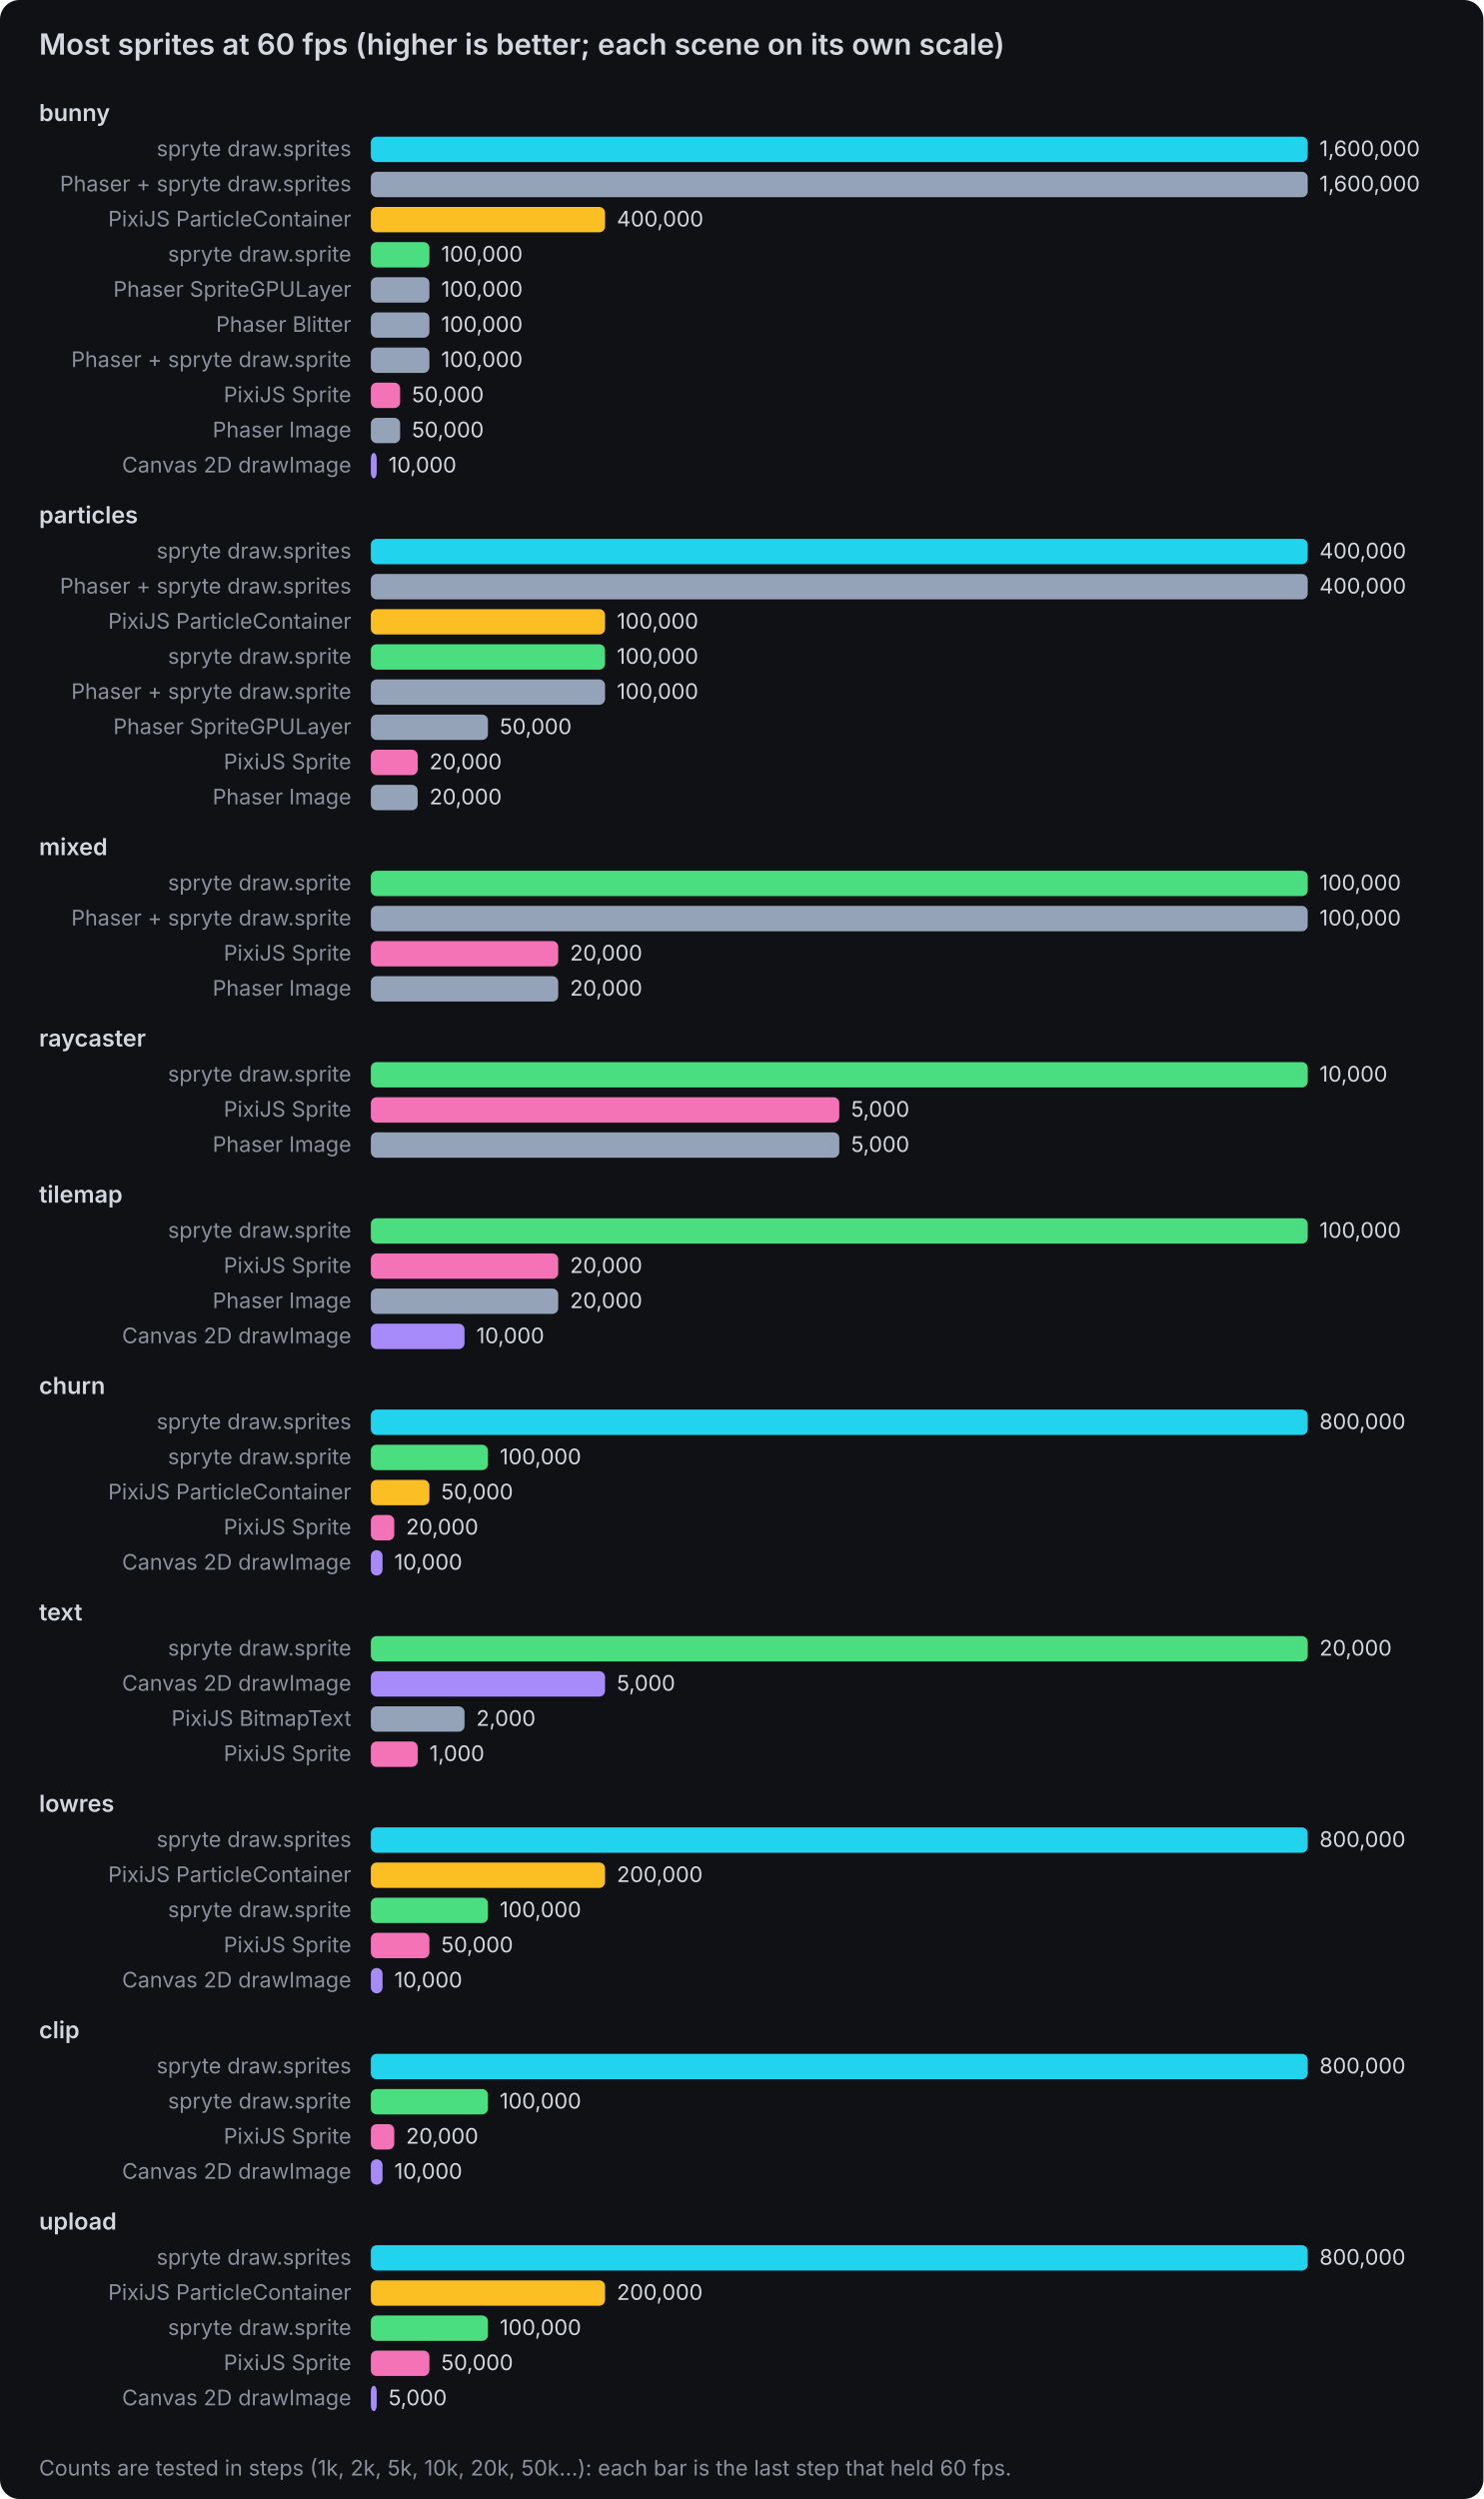
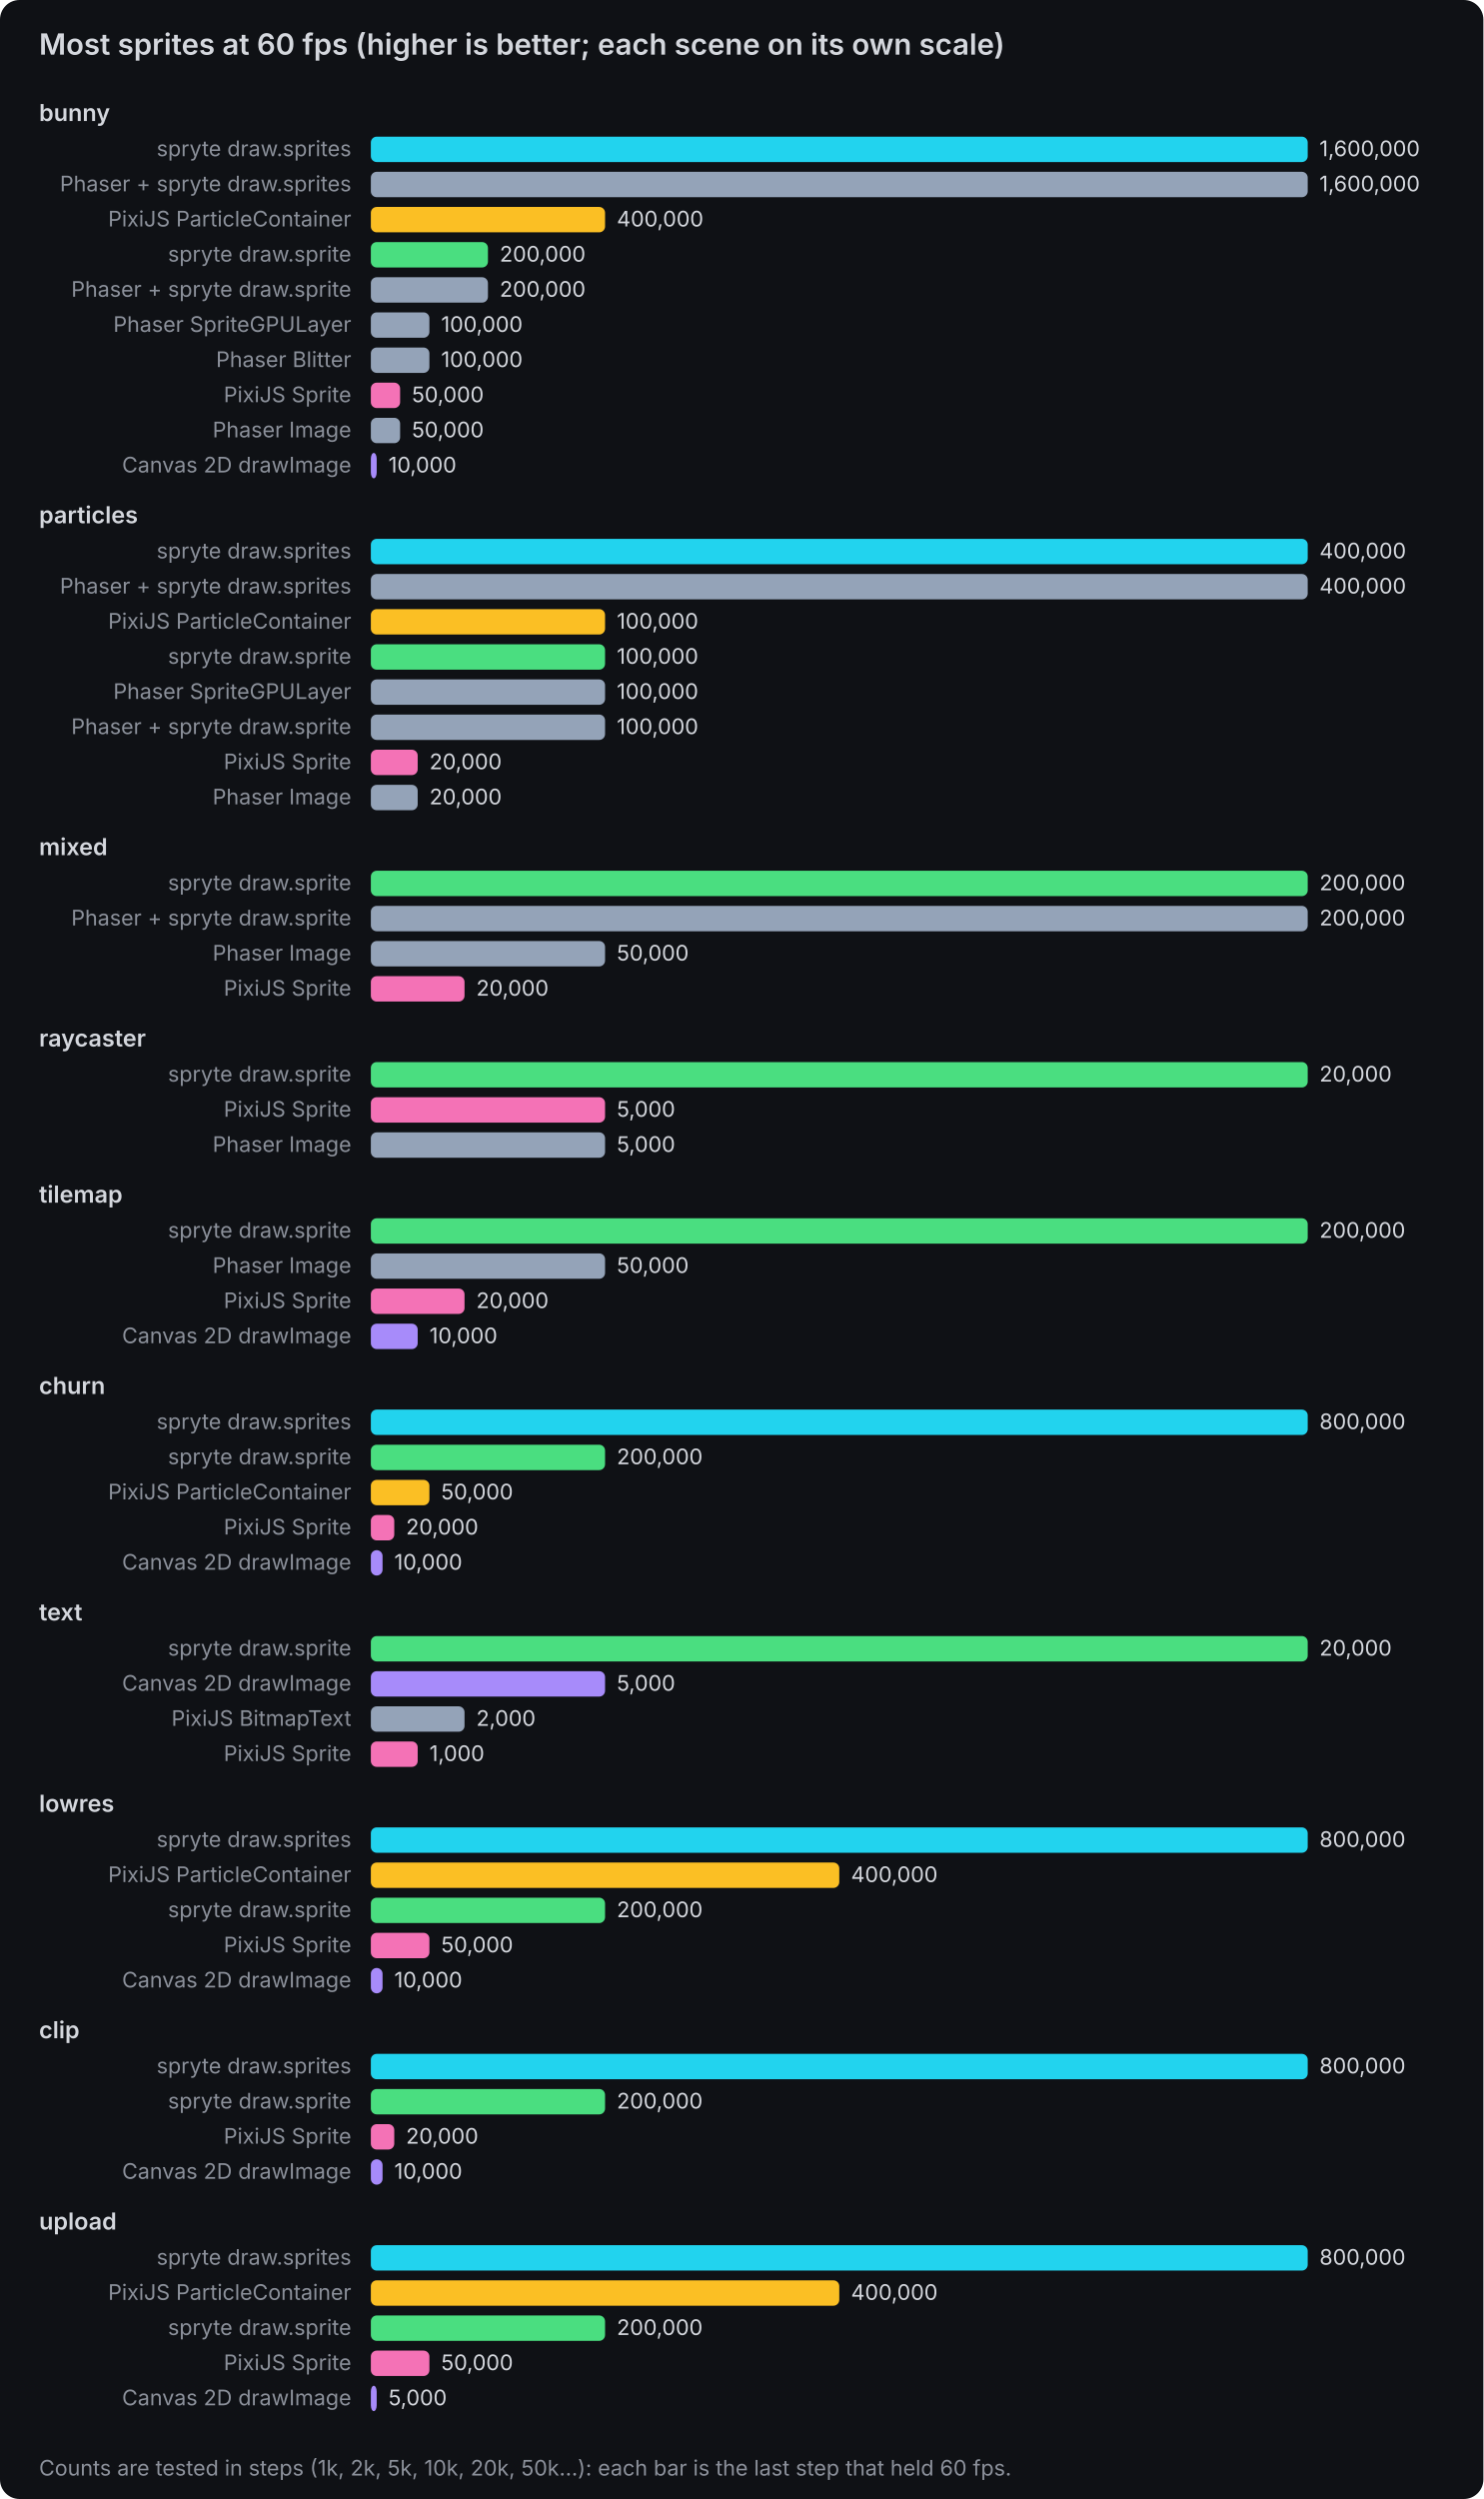
<svg xmlns="http://www.w3.org/2000/svg" viewBox="0 0 760 1280" width="760" height="1280" font-family="ui-sans-serif, system-ui, -apple-system, Segoe UI, sans-serif" role="img" aria-label="Most sprites at 60 fps">
  <rect width="760" height="1280" rx="10" fill="#0f1115" />
  <text x="20" y="28" fill="#d4d7dd" font-size="15" font-weight="600">Most sprites at 60 fps (higher is better; each scene on its own scale)</text>
  <text x="20" y="62" fill="#d4d7dd" font-size="12" font-weight="600">bunny</text>
  <text x="180" y="80" fill="#8b909a" font-size="11" text-anchor="end">spryte draw.sprites</text>
  <rect x="190" y="70" width="480" height="13" rx="3" fill="#22d3ee" />
  <text x="676" y="80" fill="#d4d7dd" font-size="11">1,600,000</text>
  <text x="180" y="98" fill="#8b909a" font-size="11" text-anchor="end">Phaser + spryte draw.sprites</text>
  <rect x="190" y="88" width="480" height="13" rx="3" fill="#94a3b8" />
  <text x="676" y="98" fill="#d4d7dd" font-size="11">1,600,000</text>
  <text x="180" y="116" fill="#8b909a" font-size="11" text-anchor="end">PixiJS ParticleContainer</text>
  <rect x="190" y="106" width="120" height="13" rx="3" fill="#fbbf24" />
  <text x="316" y="116" fill="#d4d7dd" font-size="11">400,000</text>
  <text x="180" y="134" fill="#8b909a" font-size="11" text-anchor="end">spryte draw.sprite</text>
-   <rect x="190" y="124" width="30" height="13" rx="3" fill="#4ade80" />
-   <text x="226" y="134" fill="#d4d7dd" font-size="11">100,000</text>
-   <text x="180" y="152" fill="#8b909a" font-size="11" text-anchor="end">Phaser SpriteGPULayer</text>
-   <rect x="190" y="142" width="30" height="13" rx="3" fill="#94a3b8" />
-   <text x="226" y="152" fill="#d4d7dd" font-size="11">100,000</text>
-   <text x="180" y="170" fill="#8b909a" font-size="11" text-anchor="end">Phaser Blitter</text>
+   <rect x="190" y="124" width="60" height="13" rx="3" fill="#4ade80" />
+   <text x="256" y="134" fill="#d4d7dd" font-size="11">200,000</text>
+   <text x="180" y="152" fill="#8b909a" font-size="11" text-anchor="end">Phaser + spryte draw.sprite</text>
+   <rect x="190" y="142" width="60" height="13" rx="3" fill="#94a3b8" />
+   <text x="256" y="152" fill="#d4d7dd" font-size="11">200,000</text>
+   <text x="180" y="170" fill="#8b909a" font-size="11" text-anchor="end">Phaser SpriteGPULayer</text>
  <rect x="190" y="160" width="30" height="13" rx="3" fill="#94a3b8" />
  <text x="226" y="170" fill="#d4d7dd" font-size="11">100,000</text>
-   <text x="180" y="188" fill="#8b909a" font-size="11" text-anchor="end">Phaser + spryte draw.sprite</text>
+   <text x="180" y="188" fill="#8b909a" font-size="11" text-anchor="end">Phaser Blitter</text>
  <rect x="190" y="178" width="30" height="13" rx="3" fill="#94a3b8" />
  <text x="226" y="188" fill="#d4d7dd" font-size="11">100,000</text>
  <text x="180" y="206" fill="#8b909a" font-size="11" text-anchor="end">PixiJS Sprite</text>
  <rect x="190" y="196" width="15" height="13" rx="3" fill="#f472b6" />
  <text x="211" y="206" fill="#d4d7dd" font-size="11">50,000</text>
  <text x="180" y="224" fill="#8b909a" font-size="11" text-anchor="end">Phaser Image</text>
  <rect x="190" y="214" width="15" height="13" rx="3" fill="#94a3b8" />
  <text x="211" y="224" fill="#d4d7dd" font-size="11">50,000</text>
  <text x="180" y="242" fill="#8b909a" font-size="11" text-anchor="end">Canvas 2D drawImage</text>
  <rect x="190" y="232" width="3" height="13" rx="3" fill="#a78bfa" />
  <text x="199" y="242" fill="#d4d7dd" font-size="11">10,000</text>
  <text x="20" y="268" fill="#d4d7dd" font-size="12" font-weight="600">particles</text>
  <text x="180" y="286" fill="#8b909a" font-size="11" text-anchor="end">spryte draw.sprites</text>
  <rect x="190" y="276" width="480" height="13" rx="3" fill="#22d3ee" />
  <text x="676" y="286" fill="#d4d7dd" font-size="11">400,000</text>
  <text x="180" y="304" fill="#8b909a" font-size="11" text-anchor="end">Phaser + spryte draw.sprites</text>
  <rect x="190" y="294" width="480" height="13" rx="3" fill="#94a3b8" />
  <text x="676" y="304" fill="#d4d7dd" font-size="11">400,000</text>
  <text x="180" y="322" fill="#8b909a" font-size="11" text-anchor="end">PixiJS ParticleContainer</text>
  <rect x="190" y="312" width="120" height="13" rx="3" fill="#fbbf24" />
  <text x="316" y="322" fill="#d4d7dd" font-size="11">100,000</text>
  <text x="180" y="340" fill="#8b909a" font-size="11" text-anchor="end">spryte draw.sprite</text>
  <rect x="190" y="330" width="120" height="13" rx="3" fill="#4ade80" />
  <text x="316" y="340" fill="#d4d7dd" font-size="11">100,000</text>
-   <text x="180" y="358" fill="#8b909a" font-size="11" text-anchor="end">Phaser + spryte draw.sprite</text>
+   <text x="180" y="358" fill="#8b909a" font-size="11" text-anchor="end">Phaser SpriteGPULayer</text>
  <rect x="190" y="348" width="120" height="13" rx="3" fill="#94a3b8" />
  <text x="316" y="358" fill="#d4d7dd" font-size="11">100,000</text>
-   <text x="180" y="376" fill="#8b909a" font-size="11" text-anchor="end">Phaser SpriteGPULayer</text>
-   <rect x="190" y="366" width="60" height="13" rx="3" fill="#94a3b8" />
-   <text x="256" y="376" fill="#d4d7dd" font-size="11">50,000</text>
+   <text x="180" y="376" fill="#8b909a" font-size="11" text-anchor="end">Phaser + spryte draw.sprite</text>
+   <rect x="190" y="366" width="120" height="13" rx="3" fill="#94a3b8" />
+   <text x="316" y="376" fill="#d4d7dd" font-size="11">100,000</text>
  <text x="180" y="394" fill="#8b909a" font-size="11" text-anchor="end">PixiJS Sprite</text>
  <rect x="190" y="384" width="24" height="13" rx="3" fill="#f472b6" />
  <text x="220" y="394" fill="#d4d7dd" font-size="11">20,000</text>
  <text x="180" y="412" fill="#8b909a" font-size="11" text-anchor="end">Phaser Image</text>
  <rect x="190" y="402" width="24" height="13" rx="3" fill="#94a3b8" />
  <text x="220" y="412" fill="#d4d7dd" font-size="11">20,000</text>
  <text x="20" y="438" fill="#d4d7dd" font-size="12" font-weight="600">mixed</text>
  <text x="180" y="456" fill="#8b909a" font-size="11" text-anchor="end">spryte draw.sprite</text>
  <rect x="190" y="446" width="480" height="13" rx="3" fill="#4ade80" />
-   <text x="676" y="456" fill="#d4d7dd" font-size="11">100,000</text>
+   <text x="676" y="456" fill="#d4d7dd" font-size="11">200,000</text>
  <text x="180" y="474" fill="#8b909a" font-size="11" text-anchor="end">Phaser + spryte draw.sprite</text>
  <rect x="190" y="464" width="480" height="13" rx="3" fill="#94a3b8" />
-   <text x="676" y="474" fill="#d4d7dd" font-size="11">100,000</text>
-   <text x="180" y="492" fill="#8b909a" font-size="11" text-anchor="end">PixiJS Sprite</text>
-   <rect x="190" y="482" width="96" height="13" rx="3" fill="#f472b6" />
-   <text x="292" y="492" fill="#d4d7dd" font-size="11">20,000</text>
-   <text x="180" y="510" fill="#8b909a" font-size="11" text-anchor="end">Phaser Image</text>
-   <rect x="190" y="500" width="96" height="13" rx="3" fill="#94a3b8" />
-   <text x="292" y="510" fill="#d4d7dd" font-size="11">20,000</text>
+   <text x="676" y="474" fill="#d4d7dd" font-size="11">200,000</text>
+   <text x="180" y="492" fill="#8b909a" font-size="11" text-anchor="end">Phaser Image</text>
+   <rect x="190" y="482" width="120" height="13" rx="3" fill="#94a3b8" />
+   <text x="316" y="492" fill="#d4d7dd" font-size="11">50,000</text>
+   <text x="180" y="510" fill="#8b909a" font-size="11" text-anchor="end">PixiJS Sprite</text>
+   <rect x="190" y="500" width="48" height="13" rx="3" fill="#f472b6" />
+   <text x="244" y="510" fill="#d4d7dd" font-size="11">20,000</text>
  <text x="20" y="536" fill="#d4d7dd" font-size="12" font-weight="600">raycaster</text>
  <text x="180" y="554" fill="#8b909a" font-size="11" text-anchor="end">spryte draw.sprite</text>
  <rect x="190" y="544" width="480" height="13" rx="3" fill="#4ade80" />
-   <text x="676" y="554" fill="#d4d7dd" font-size="11">10,000</text>
+   <text x="676" y="554" fill="#d4d7dd" font-size="11">20,000</text>
  <text x="180" y="572" fill="#8b909a" font-size="11" text-anchor="end">PixiJS Sprite</text>
-   <rect x="190" y="562" width="240" height="13" rx="3" fill="#f472b6" />
-   <text x="436" y="572" fill="#d4d7dd" font-size="11">5,000</text>
+   <rect x="190" y="562" width="120" height="13" rx="3" fill="#f472b6" />
+   <text x="316" y="572" fill="#d4d7dd" font-size="11">5,000</text>
  <text x="180" y="590" fill="#8b909a" font-size="11" text-anchor="end">Phaser Image</text>
-   <rect x="190" y="580" width="240" height="13" rx="3" fill="#94a3b8" />
-   <text x="436" y="590" fill="#d4d7dd" font-size="11">5,000</text>
+   <rect x="190" y="580" width="120" height="13" rx="3" fill="#94a3b8" />
+   <text x="316" y="590" fill="#d4d7dd" font-size="11">5,000</text>
  <text x="20" y="616" fill="#d4d7dd" font-size="12" font-weight="600">tilemap</text>
  <text x="180" y="634" fill="#8b909a" font-size="11" text-anchor="end">spryte draw.sprite</text>
  <rect x="190" y="624" width="480" height="13" rx="3" fill="#4ade80" />
-   <text x="676" y="634" fill="#d4d7dd" font-size="11">100,000</text>
-   <text x="180" y="652" fill="#8b909a" font-size="11" text-anchor="end">PixiJS Sprite</text>
-   <rect x="190" y="642" width="96" height="13" rx="3" fill="#f472b6" />
-   <text x="292" y="652" fill="#d4d7dd" font-size="11">20,000</text>
-   <text x="180" y="670" fill="#8b909a" font-size="11" text-anchor="end">Phaser Image</text>
-   <rect x="190" y="660" width="96" height="13" rx="3" fill="#94a3b8" />
-   <text x="292" y="670" fill="#d4d7dd" font-size="11">20,000</text>
+   <text x="676" y="634" fill="#d4d7dd" font-size="11">200,000</text>
+   <text x="180" y="652" fill="#8b909a" font-size="11" text-anchor="end">Phaser Image</text>
+   <rect x="190" y="642" width="120" height="13" rx="3" fill="#94a3b8" />
+   <text x="316" y="652" fill="#d4d7dd" font-size="11">50,000</text>
+   <text x="180" y="670" fill="#8b909a" font-size="11" text-anchor="end">PixiJS Sprite</text>
+   <rect x="190" y="660" width="48" height="13" rx="3" fill="#f472b6" />
+   <text x="244" y="670" fill="#d4d7dd" font-size="11">20,000</text>
  <text x="180" y="688" fill="#8b909a" font-size="11" text-anchor="end">Canvas 2D drawImage</text>
-   <rect x="190" y="678" width="48" height="13" rx="3" fill="#a78bfa" />
-   <text x="244" y="688" fill="#d4d7dd" font-size="11">10,000</text>
+   <rect x="190" y="678" width="24" height="13" rx="3" fill="#a78bfa" />
+   <text x="220" y="688" fill="#d4d7dd" font-size="11">10,000</text>
  <text x="20" y="714" fill="#d4d7dd" font-size="12" font-weight="600">churn</text>
  <text x="180" y="732" fill="#8b909a" font-size="11" text-anchor="end">spryte draw.sprites</text>
  <rect x="190" y="722" width="480" height="13" rx="3" fill="#22d3ee" />
  <text x="676" y="732" fill="#d4d7dd" font-size="11">800,000</text>
  <text x="180" y="750" fill="#8b909a" font-size="11" text-anchor="end">spryte draw.sprite</text>
-   <rect x="190" y="740" width="60" height="13" rx="3" fill="#4ade80" />
-   <text x="256" y="750" fill="#d4d7dd" font-size="11">100,000</text>
+   <rect x="190" y="740" width="120" height="13" rx="3" fill="#4ade80" />
+   <text x="316" y="750" fill="#d4d7dd" font-size="11">200,000</text>
  <text x="180" y="768" fill="#8b909a" font-size="11" text-anchor="end">PixiJS ParticleContainer</text>
  <rect x="190" y="758" width="30" height="13" rx="3" fill="#fbbf24" />
  <text x="226" y="768" fill="#d4d7dd" font-size="11">50,000</text>
  <text x="180" y="786" fill="#8b909a" font-size="11" text-anchor="end">PixiJS Sprite</text>
  <rect x="190" y="776" width="12" height="13" rx="3" fill="#f472b6" />
  <text x="208" y="786" fill="#d4d7dd" font-size="11">20,000</text>
  <text x="180" y="804" fill="#8b909a" font-size="11" text-anchor="end">Canvas 2D drawImage</text>
  <rect x="190" y="794" width="6" height="13" rx="3" fill="#a78bfa" />
  <text x="202" y="804" fill="#d4d7dd" font-size="11">10,000</text>
  <text x="20" y="830" fill="#d4d7dd" font-size="12" font-weight="600">text</text>
  <text x="180" y="848" fill="#8b909a" font-size="11" text-anchor="end">spryte draw.sprite</text>
  <rect x="190" y="838" width="480" height="13" rx="3" fill="#4ade80" />
  <text x="676" y="848" fill="#d4d7dd" font-size="11">20,000</text>
  <text x="180" y="866" fill="#8b909a" font-size="11" text-anchor="end">Canvas 2D drawImage</text>
  <rect x="190" y="856" width="120" height="13" rx="3" fill="#a78bfa" />
  <text x="316" y="866" fill="#d4d7dd" font-size="11">5,000</text>
  <text x="180" y="884" fill="#8b909a" font-size="11" text-anchor="end">PixiJS BitmapText</text>
  <rect x="190" y="874" width="48" height="13" rx="3" fill="#94a3b8" />
  <text x="244" y="884" fill="#d4d7dd" font-size="11">2,000</text>
  <text x="180" y="902" fill="#8b909a" font-size="11" text-anchor="end">PixiJS Sprite</text>
  <rect x="190" y="892" width="24" height="13" rx="3" fill="#f472b6" />
  <text x="220" y="902" fill="#d4d7dd" font-size="11">1,000</text>
  <text x="20" y="928" fill="#d4d7dd" font-size="12" font-weight="600">lowres</text>
  <text x="180" y="946" fill="#8b909a" font-size="11" text-anchor="end">spryte draw.sprites</text>
  <rect x="190" y="936" width="480" height="13" rx="3" fill="#22d3ee" />
  <text x="676" y="946" fill="#d4d7dd" font-size="11">800,000</text>
  <text x="180" y="964" fill="#8b909a" font-size="11" text-anchor="end">PixiJS ParticleContainer</text>
-   <rect x="190" y="954" width="120" height="13" rx="3" fill="#fbbf24" />
-   <text x="316" y="964" fill="#d4d7dd" font-size="11">200,000</text>
+   <rect x="190" y="954" width="240" height="13" rx="3" fill="#fbbf24" />
+   <text x="436" y="964" fill="#d4d7dd" font-size="11">400,000</text>
  <text x="180" y="982" fill="#8b909a" font-size="11" text-anchor="end">spryte draw.sprite</text>
-   <rect x="190" y="972" width="60" height="13" rx="3" fill="#4ade80" />
-   <text x="256" y="982" fill="#d4d7dd" font-size="11">100,000</text>
+   <rect x="190" y="972" width="120" height="13" rx="3" fill="#4ade80" />
+   <text x="316" y="982" fill="#d4d7dd" font-size="11">200,000</text>
  <text x="180" y="1000" fill="#8b909a" font-size="11" text-anchor="end">PixiJS Sprite</text>
  <rect x="190" y="990" width="30" height="13" rx="3" fill="#f472b6" />
  <text x="226" y="1000" fill="#d4d7dd" font-size="11">50,000</text>
  <text x="180" y="1018" fill="#8b909a" font-size="11" text-anchor="end">Canvas 2D drawImage</text>
  <rect x="190" y="1008" width="6" height="13" rx="3" fill="#a78bfa" />
  <text x="202" y="1018" fill="#d4d7dd" font-size="11">10,000</text>
  <text x="20" y="1044" fill="#d4d7dd" font-size="12" font-weight="600">clip</text>
  <text x="180" y="1062" fill="#8b909a" font-size="11" text-anchor="end">spryte draw.sprites</text>
  <rect x="190" y="1052" width="480" height="13" rx="3" fill="#22d3ee" />
  <text x="676" y="1062" fill="#d4d7dd" font-size="11">800,000</text>
  <text x="180" y="1080" fill="#8b909a" font-size="11" text-anchor="end">spryte draw.sprite</text>
-   <rect x="190" y="1070" width="60" height="13" rx="3" fill="#4ade80" />
-   <text x="256" y="1080" fill="#d4d7dd" font-size="11">100,000</text>
+   <rect x="190" y="1070" width="120" height="13" rx="3" fill="#4ade80" />
+   <text x="316" y="1080" fill="#d4d7dd" font-size="11">200,000</text>
  <text x="180" y="1098" fill="#8b909a" font-size="11" text-anchor="end">PixiJS Sprite</text>
  <rect x="190" y="1088" width="12" height="13" rx="3" fill="#f472b6" />
  <text x="208" y="1098" fill="#d4d7dd" font-size="11">20,000</text>
  <text x="180" y="1116" fill="#8b909a" font-size="11" text-anchor="end">Canvas 2D drawImage</text>
  <rect x="190" y="1106" width="6" height="13" rx="3" fill="#a78bfa" />
  <text x="202" y="1116" fill="#d4d7dd" font-size="11">10,000</text>
  <text x="20" y="1142" fill="#d4d7dd" font-size="12" font-weight="600">upload</text>
  <text x="180" y="1160" fill="#8b909a" font-size="11" text-anchor="end">spryte draw.sprites</text>
  <rect x="190" y="1150" width="480" height="13" rx="3" fill="#22d3ee" />
  <text x="676" y="1160" fill="#d4d7dd" font-size="11">800,000</text>
  <text x="180" y="1178" fill="#8b909a" font-size="11" text-anchor="end">PixiJS ParticleContainer</text>
-   <rect x="190" y="1168" width="120" height="13" rx="3" fill="#fbbf24" />
-   <text x="316" y="1178" fill="#d4d7dd" font-size="11">200,000</text>
+   <rect x="190" y="1168" width="240" height="13" rx="3" fill="#fbbf24" />
+   <text x="436" y="1178" fill="#d4d7dd" font-size="11">400,000</text>
  <text x="180" y="1196" fill="#8b909a" font-size="11" text-anchor="end">spryte draw.sprite</text>
-   <rect x="190" y="1186" width="60" height="13" rx="3" fill="#4ade80" />
-   <text x="256" y="1196" fill="#d4d7dd" font-size="11">100,000</text>
+   <rect x="190" y="1186" width="120" height="13" rx="3" fill="#4ade80" />
+   <text x="316" y="1196" fill="#d4d7dd" font-size="11">200,000</text>
  <text x="180" y="1214" fill="#8b909a" font-size="11" text-anchor="end">PixiJS Sprite</text>
  <rect x="190" y="1204" width="30" height="13" rx="3" fill="#f472b6" />
  <text x="226" y="1214" fill="#d4d7dd" font-size="11">50,000</text>
  <text x="180" y="1232" fill="#8b909a" font-size="11" text-anchor="end">Canvas 2D drawImage</text>
  <rect x="190" y="1222" width="3" height="13" rx="3" fill="#a78bfa" />
  <text x="199" y="1232" fill="#d4d7dd" font-size="11">5,000</text>
  <text x="20" y="1268" fill="#8b909a" font-size="11">Counts are tested in steps (1k, 2k, 5k, 10k, 20k, 50k…): each bar is the last step that held 60 fps.</text>
</svg>
